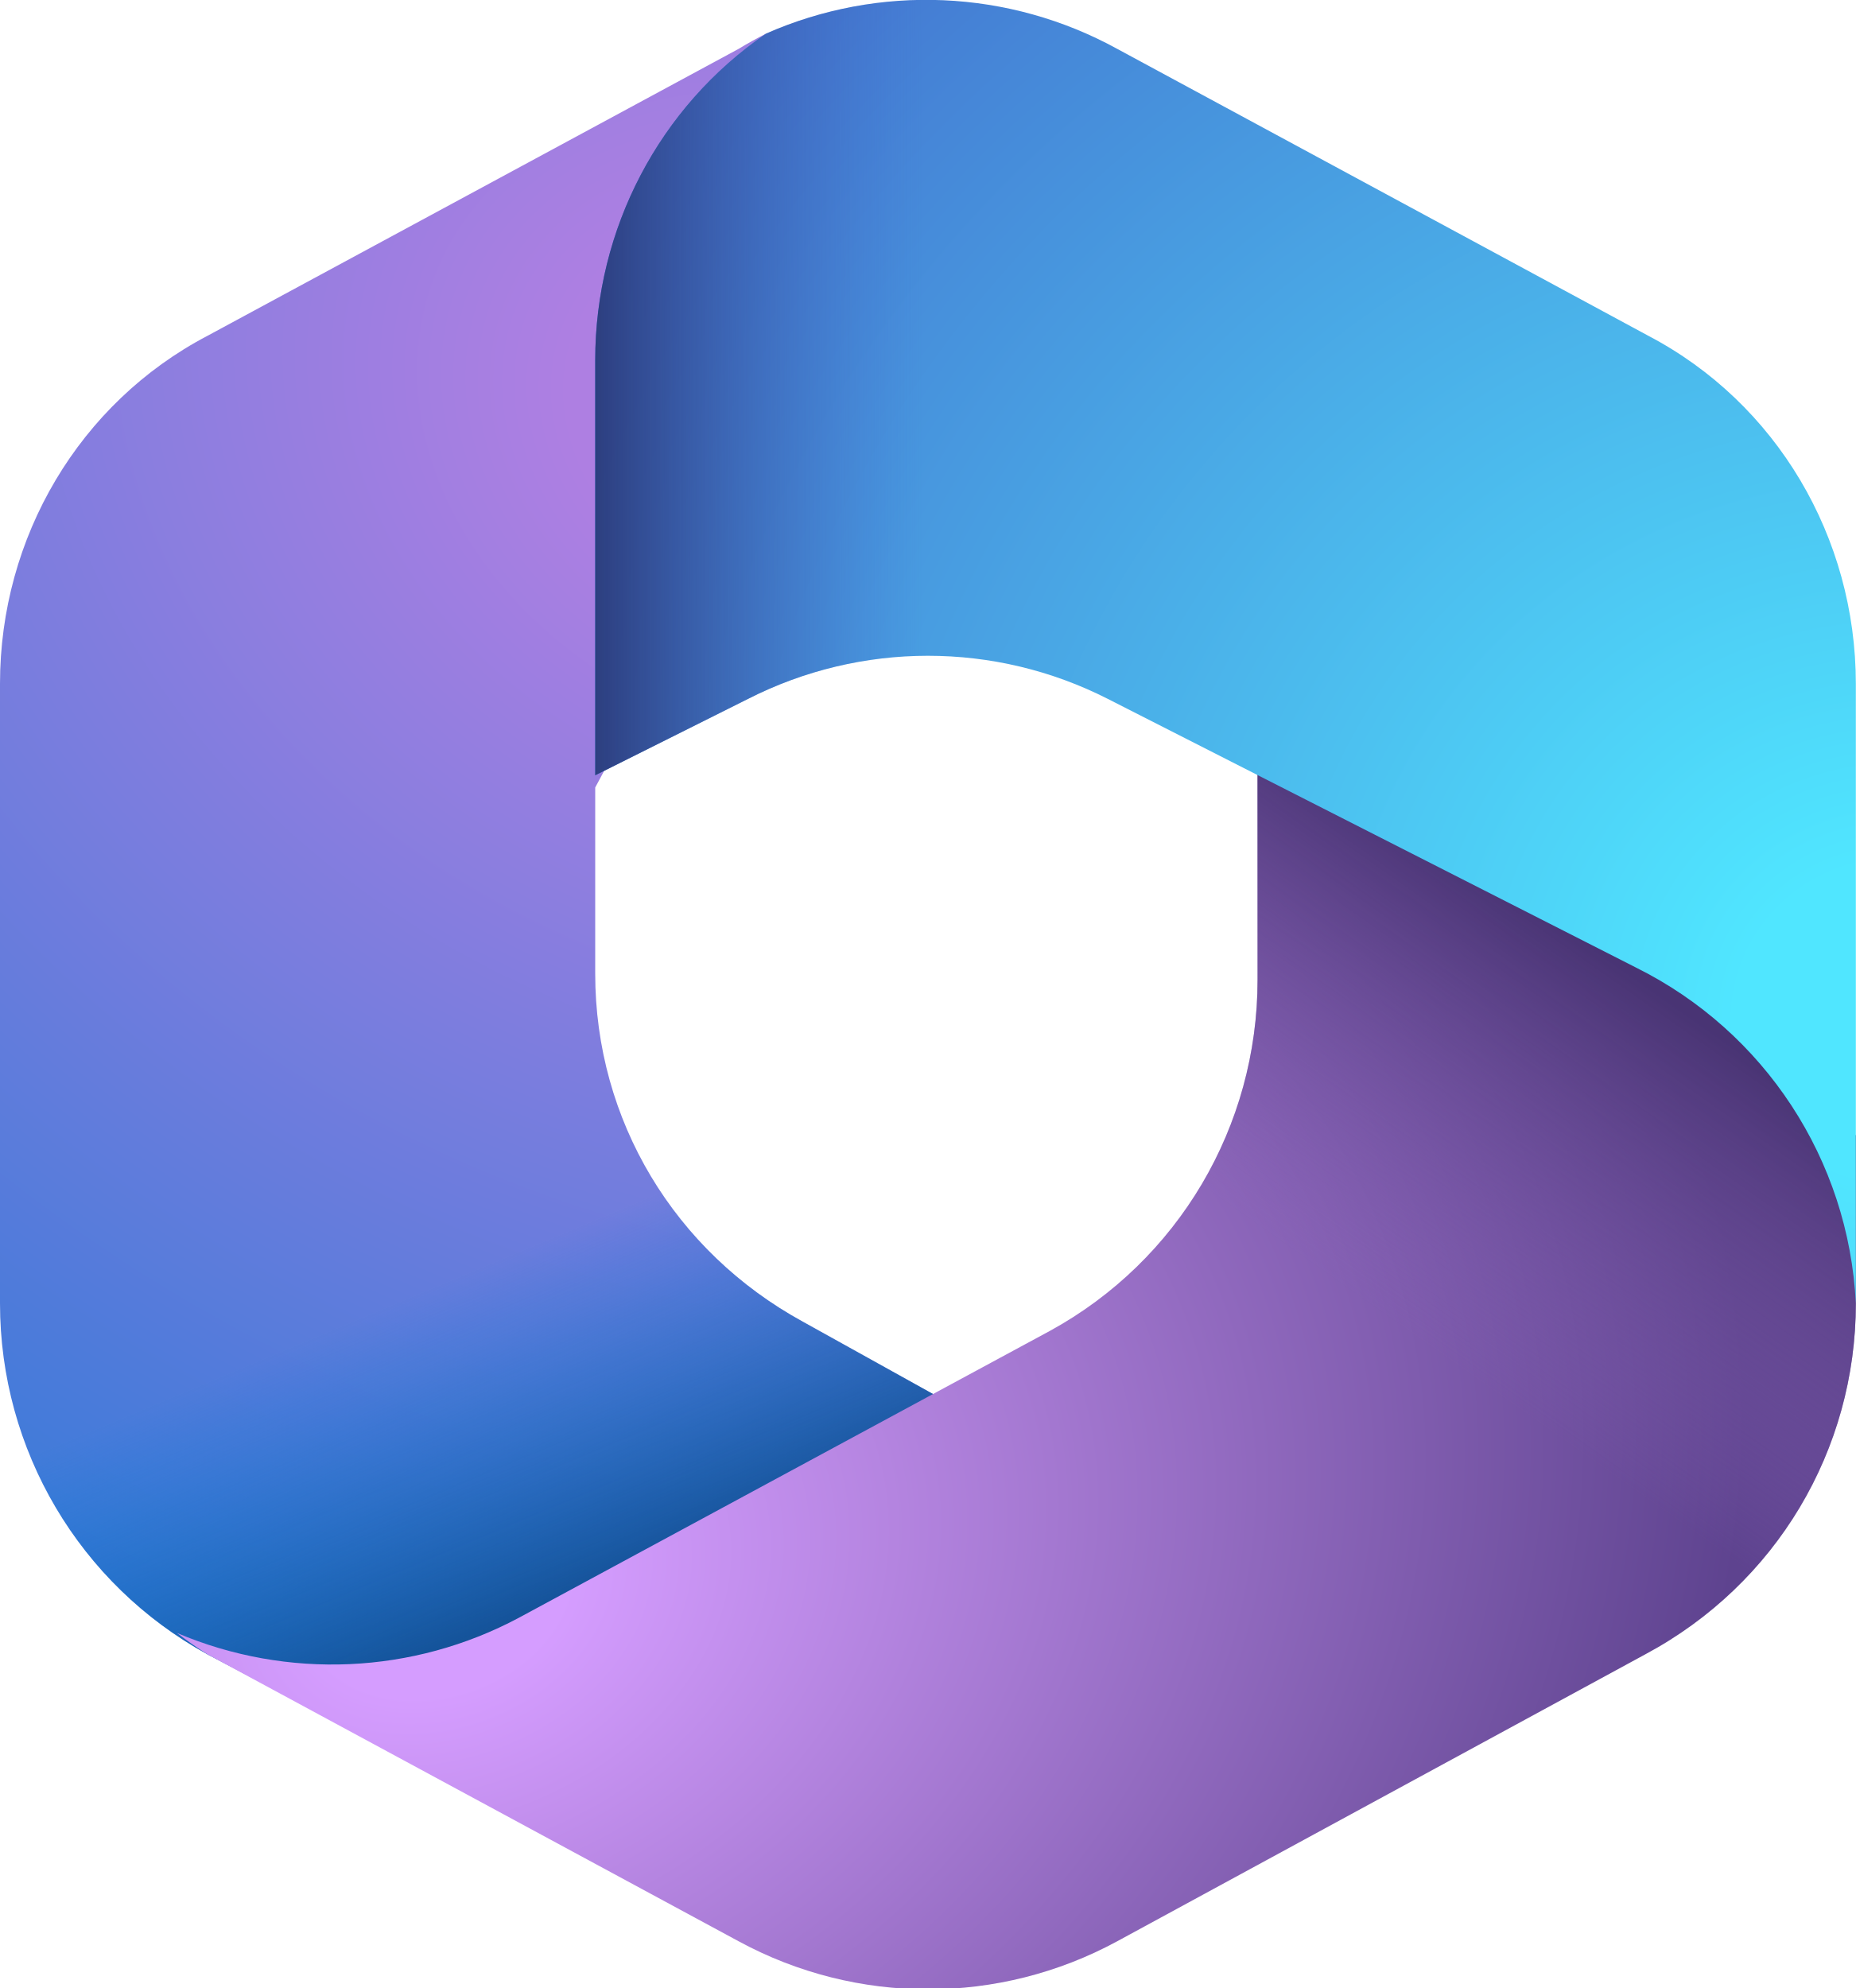
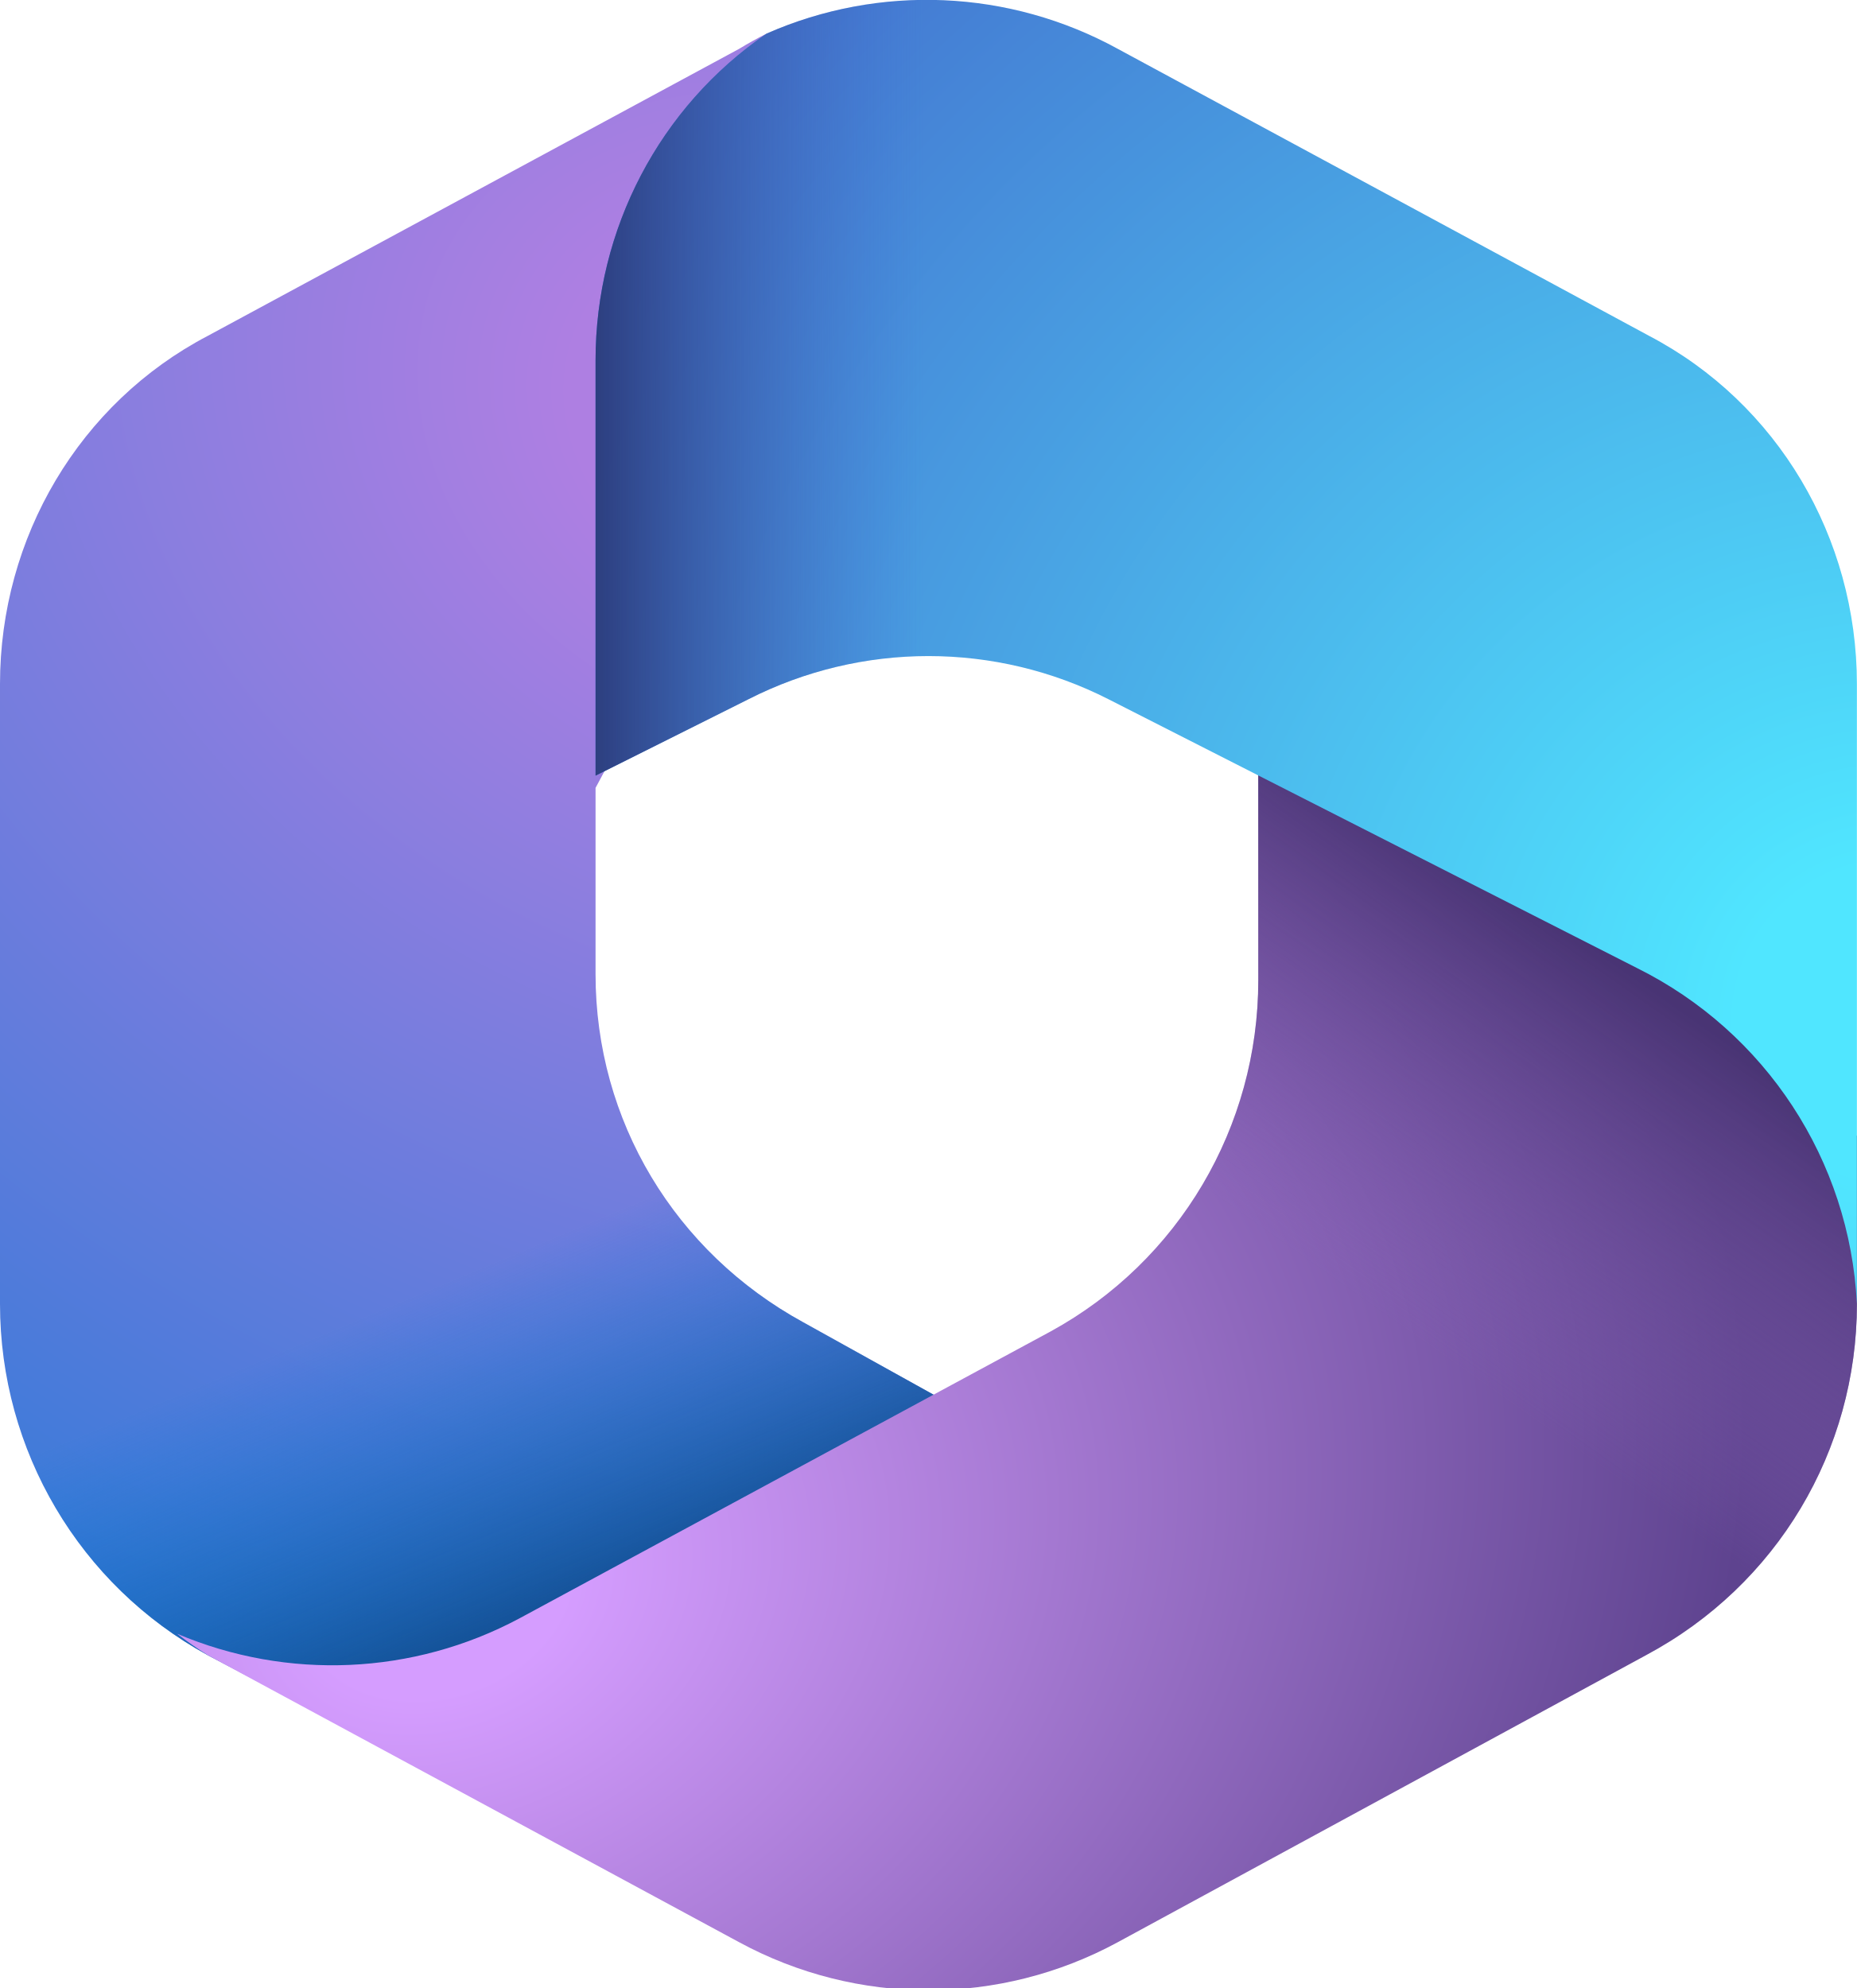
- <svg xmlns="http://www.w3.org/2000/svg" fill="none" viewBox="0 0 607.8 651.3">
+ <svg xmlns="http://www.w3.org/2000/svg" viewBox="0 0 608 651">
  <radialGradient id="a" cx="0" cy="0" r="1" gradientTransform="matrix(-247 588 -737 -310 267 139)" gradientUnits="userSpaceOnUse">
    <stop offset=".1" stop-color="#ae7fe2" />
    <stop offset="1" stop-color="#0078d4" />
  </radialGradient>
  <linearGradient id="b" x1="245.1" x2="197.4" y1="511.9" y2="398.1" gradientUnits="userSpaceOnUse">
    <stop offset="0" stop-color="#114a8b" />
-     <stop offset="1" stop-color="#0078d4" stop-opacity="0" />
+     <stop offset="1" stop-color="#0078d400" />
  </linearGradient>
  <radialGradient id="c" cx="0" cy="0" r="1" gradientTransform="matrix(417 -141 109 321 143 522)" gradientUnits="userSpaceOnUse">
    <stop offset=".1" stop-color="#d59dff" />
    <stop offset="1" stop-color="#5e438f" />
  </radialGradient>
  <linearGradient id="d" x1="551.9" x2="472.5" y1="331.5" y2="444.1" gradientUnits="userSpaceOnUse">
    <stop offset="0" stop-color="#493474" />
-     <stop offset="1" stop-color="#8c66ba" stop-opacity="0" />
+     <stop offset="1" stop-color="#8c66ba00" />
  </linearGradient>
  <radialGradient id="e" cx="0" cy="0" r="1" gradientTransform="matrix(-500 -176 175 -496 621 334)" gradientUnits="userSpaceOnUse">
    <stop offset=".1" stop-color="#50e6ff" />
    <stop offset="1" stop-color="#436dcd" />
  </radialGradient>
  <linearGradient id="f" x1="195.4" x2="302.2" y1="15.6" y2="15.6" gradientUnits="userSpaceOnUse">
    <stop offset="0" stop-color="#2d3f80" />
-     <stop offset="1" stop-color="#436dcd" stop-opacity="0" />
+     <stop offset="1" stop-color="#436dcd00" />
  </linearGradient>
-   <g stroke-width="21.7">
-     <path fill="url(#a)" d="m250 12 1-1a130 130 0 0 0-9 5L68 110C26 132 0 176 0 224v203c0 48 26 92 68 115l42 22h42l174-96-63-35c-42-23-68-66-68-114v-61l22-41 87-22V12z" />
-     <path fill="url(#b)" d="m250 12 1-1a130 130 0 0 0-9 5L68 110C26 132 0 176 0 224v203c0 48 26 92 68 115l42 22h42l174-96-63-35c-42-23-68-66-68-114v-61l22-41 87-22V12z" />
-     <path fill="url(#c)" d="M412 233v88c0 48-26 92-68 115l-174 94a130 130 0 0 1-112 5 130 130 0 0 0 10 7l174 94a130 130 0 0 0 124 0l173-94c43-23 69-67 69-115v-55L478 261z" />
-     <path fill="url(#d)" d="M412 233v88c0 48-26 92-68 115l-174 94a130 130 0 0 1-112 5 130 130 0 0 0 10 7l174 94a130 130 0 0 0 124 0l173-94c43-23 69-67 69-115v-55L478 261z" />
-     <path fill="url(#e)" d="M540 110 366 16a130 130 0 0 0-115-5c-35 24-56 64-56 107v136l50-25a130 130 0 0 1 118 0l173 88a130 130 0 0 1 72 110V224c0-48-26-92-68-114z" />
-     <path fill="url(#f)" d="M540 110 366 16a130 130 0 0 0-115-5c-35 24-56 64-56 107v136l50-25a130 130 0 0 1 118 0l173 88a130 130 0 0 1 72 110V224c0-48-26-92-68-114z" />
-   </g>
+   <path fill="url(#a)" d="m250 12 1-1a130 130 0 0 0-9 5L68 110C26 132 0 176 0 224v203c0 48 26 92 68 115l42 22h42l174-96-63-35c-42-23-68-66-68-114v-61l22-41 87-22V12z" />
+   <path fill="url(#b)" d="m250 12 1-1a130 130 0 0 0-9 5L68 110C26 132 0 176 0 224v203c0 48 26 92 68 115l42 22h42l174-96-63-35c-42-23-68-66-68-114v-61l22-41 87-22V12z" />
+   <path fill="url(#c)" d="M412 233v88c0 48-26 92-68 115l-174 94a130 130 0 0 1-112 5 130 130 0 0 0 10 7l174 94a130 130 0 0 0 124 0l173-94c43-23 69-67 69-115v-55L478 261z" />
+   <path fill="url(#d)" d="M412 233v88c0 48-26 92-68 115l-174 94a130 130 0 0 1-112 5 130 130 0 0 0 10 7l174 94a130 130 0 0 0 124 0l173-94c43-23 69-67 69-115v-55L478 261z" />
+   <path fill="url(#e)" d="M540 110 366 16a130 130 0 0 0-115-5c-35 24-56 64-56 107v136l50-25a130 130 0 0 1 118 0l173 88a130 130 0 0 1 72 110V224c0-48-26-92-68-114z" />
+   <path fill="url(#f)" d="M540 110 366 16a130 130 0 0 0-115-5c-35 24-56 64-56 107v136l50-25a130 130 0 0 1 118 0l173 88a130 130 0 0 1 72 110V224c0-48-26-92-68-114z" />
</svg>
